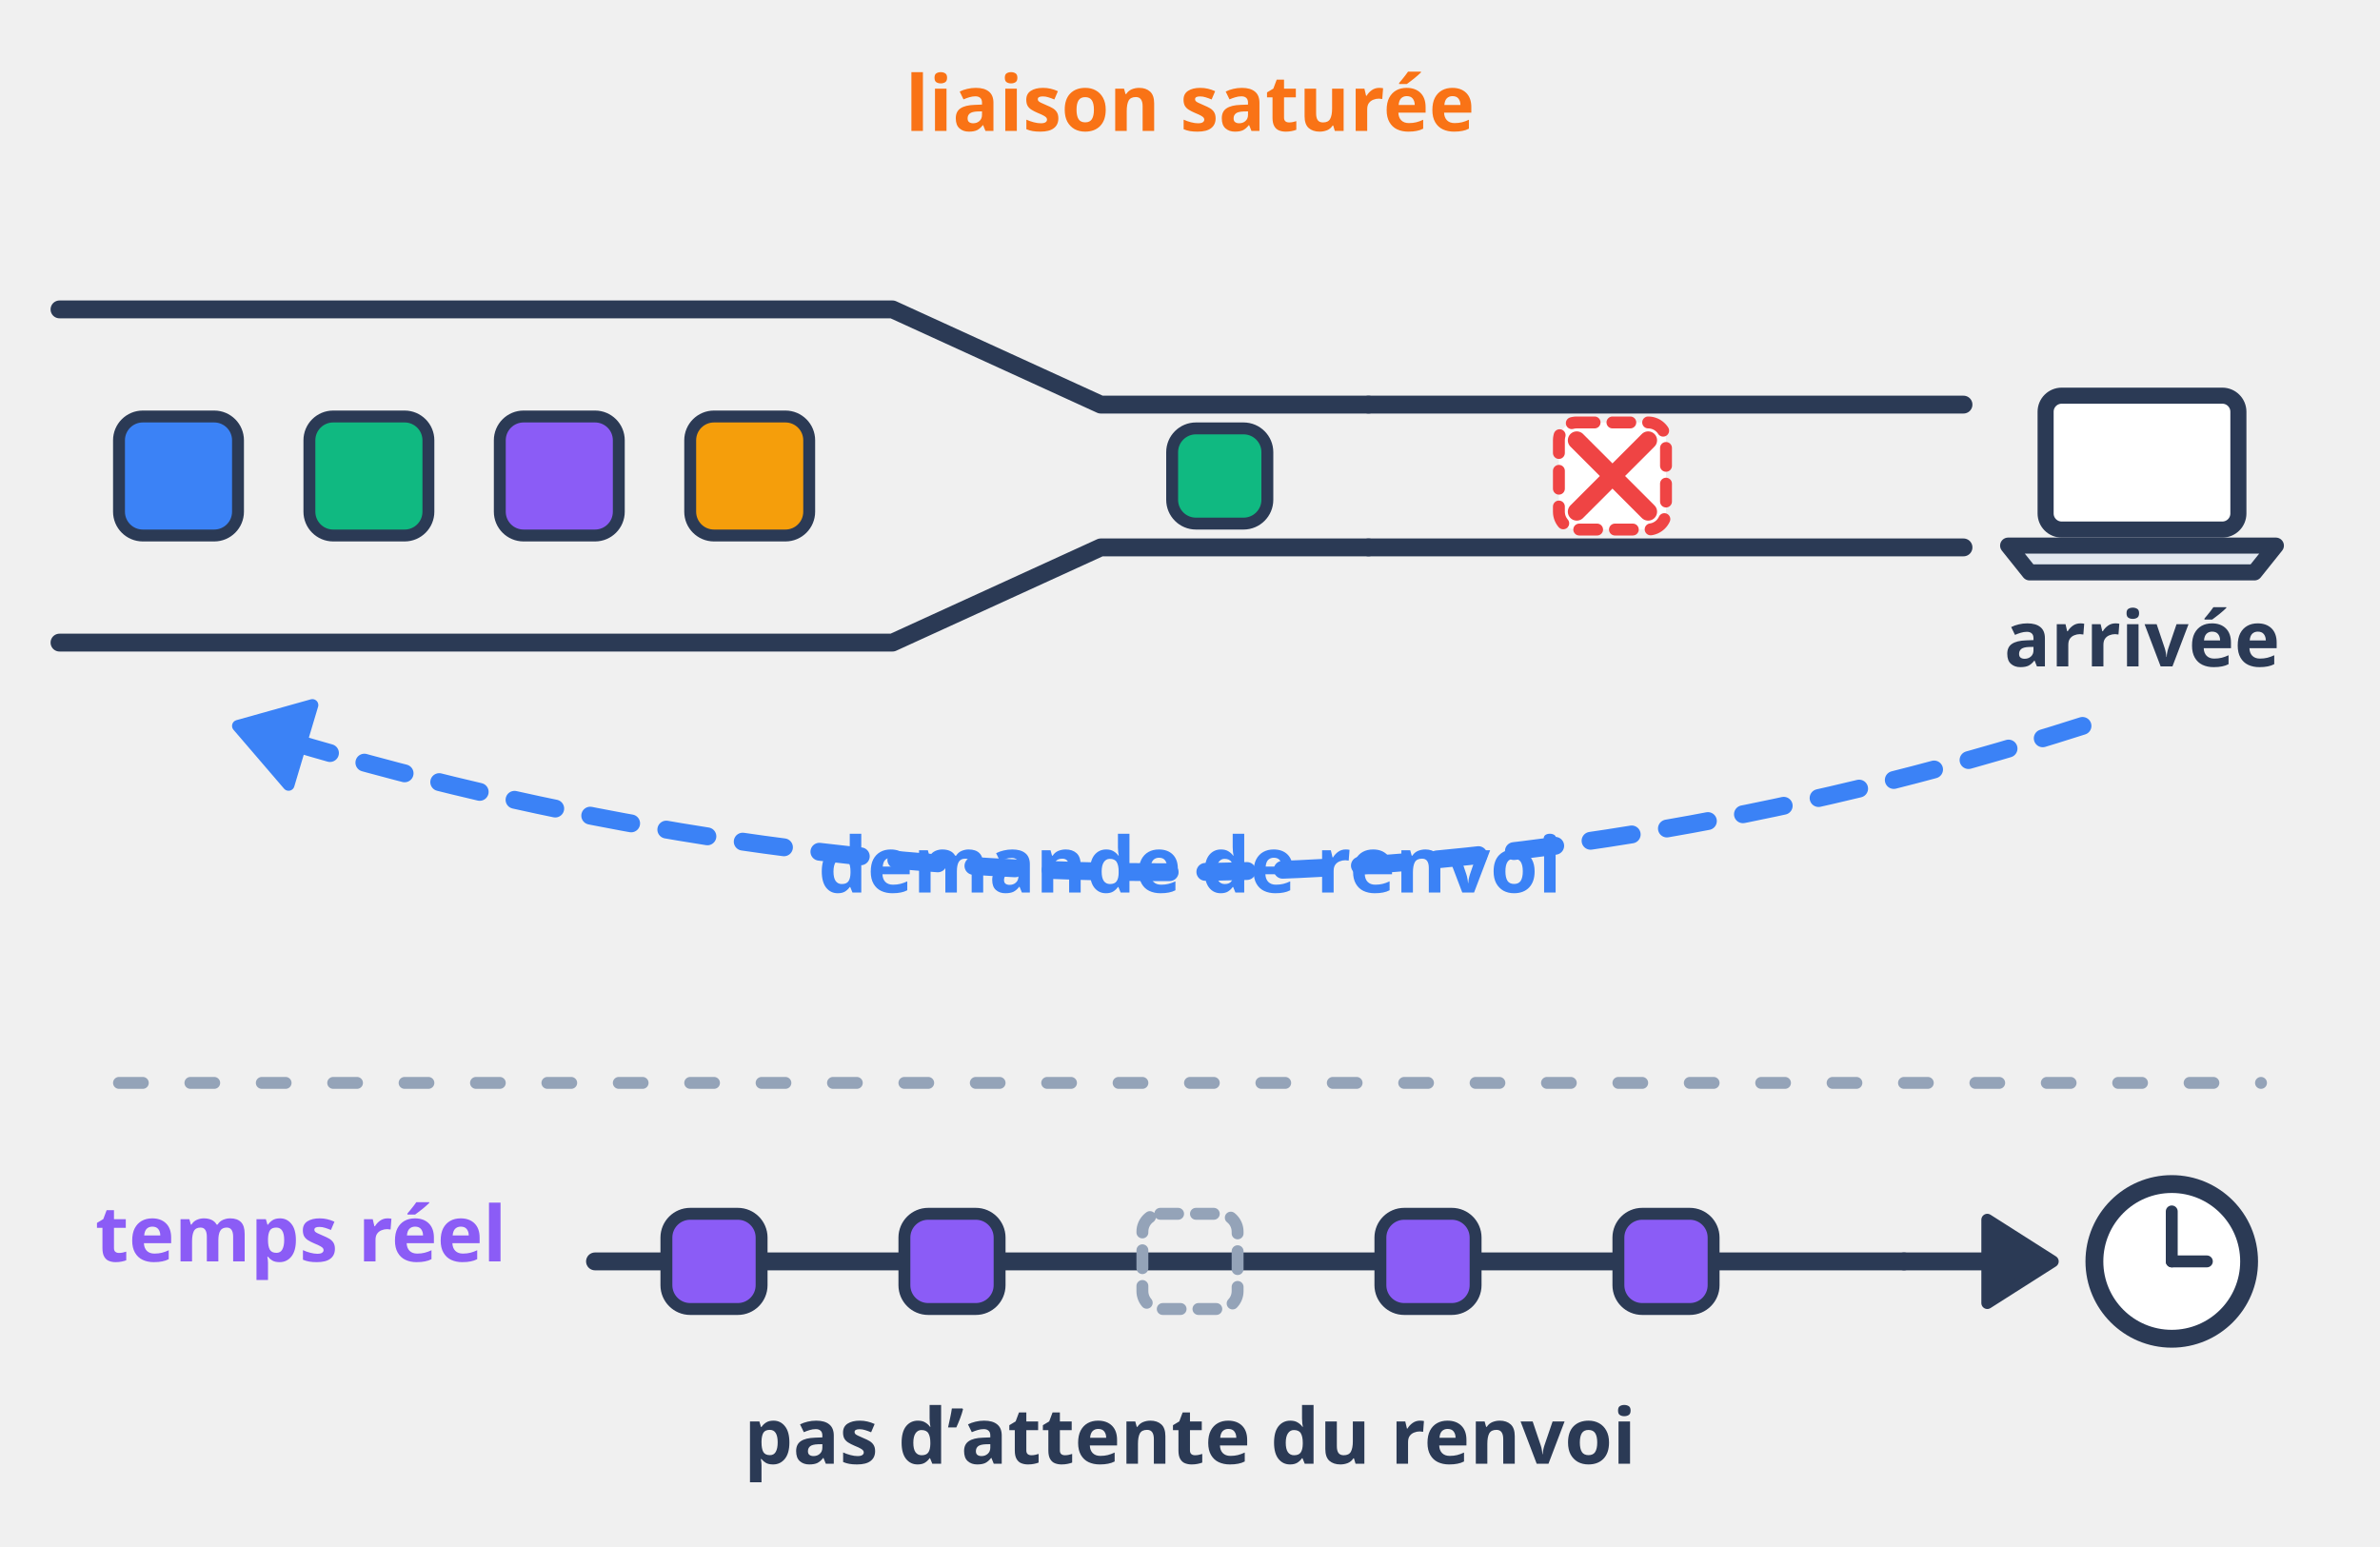
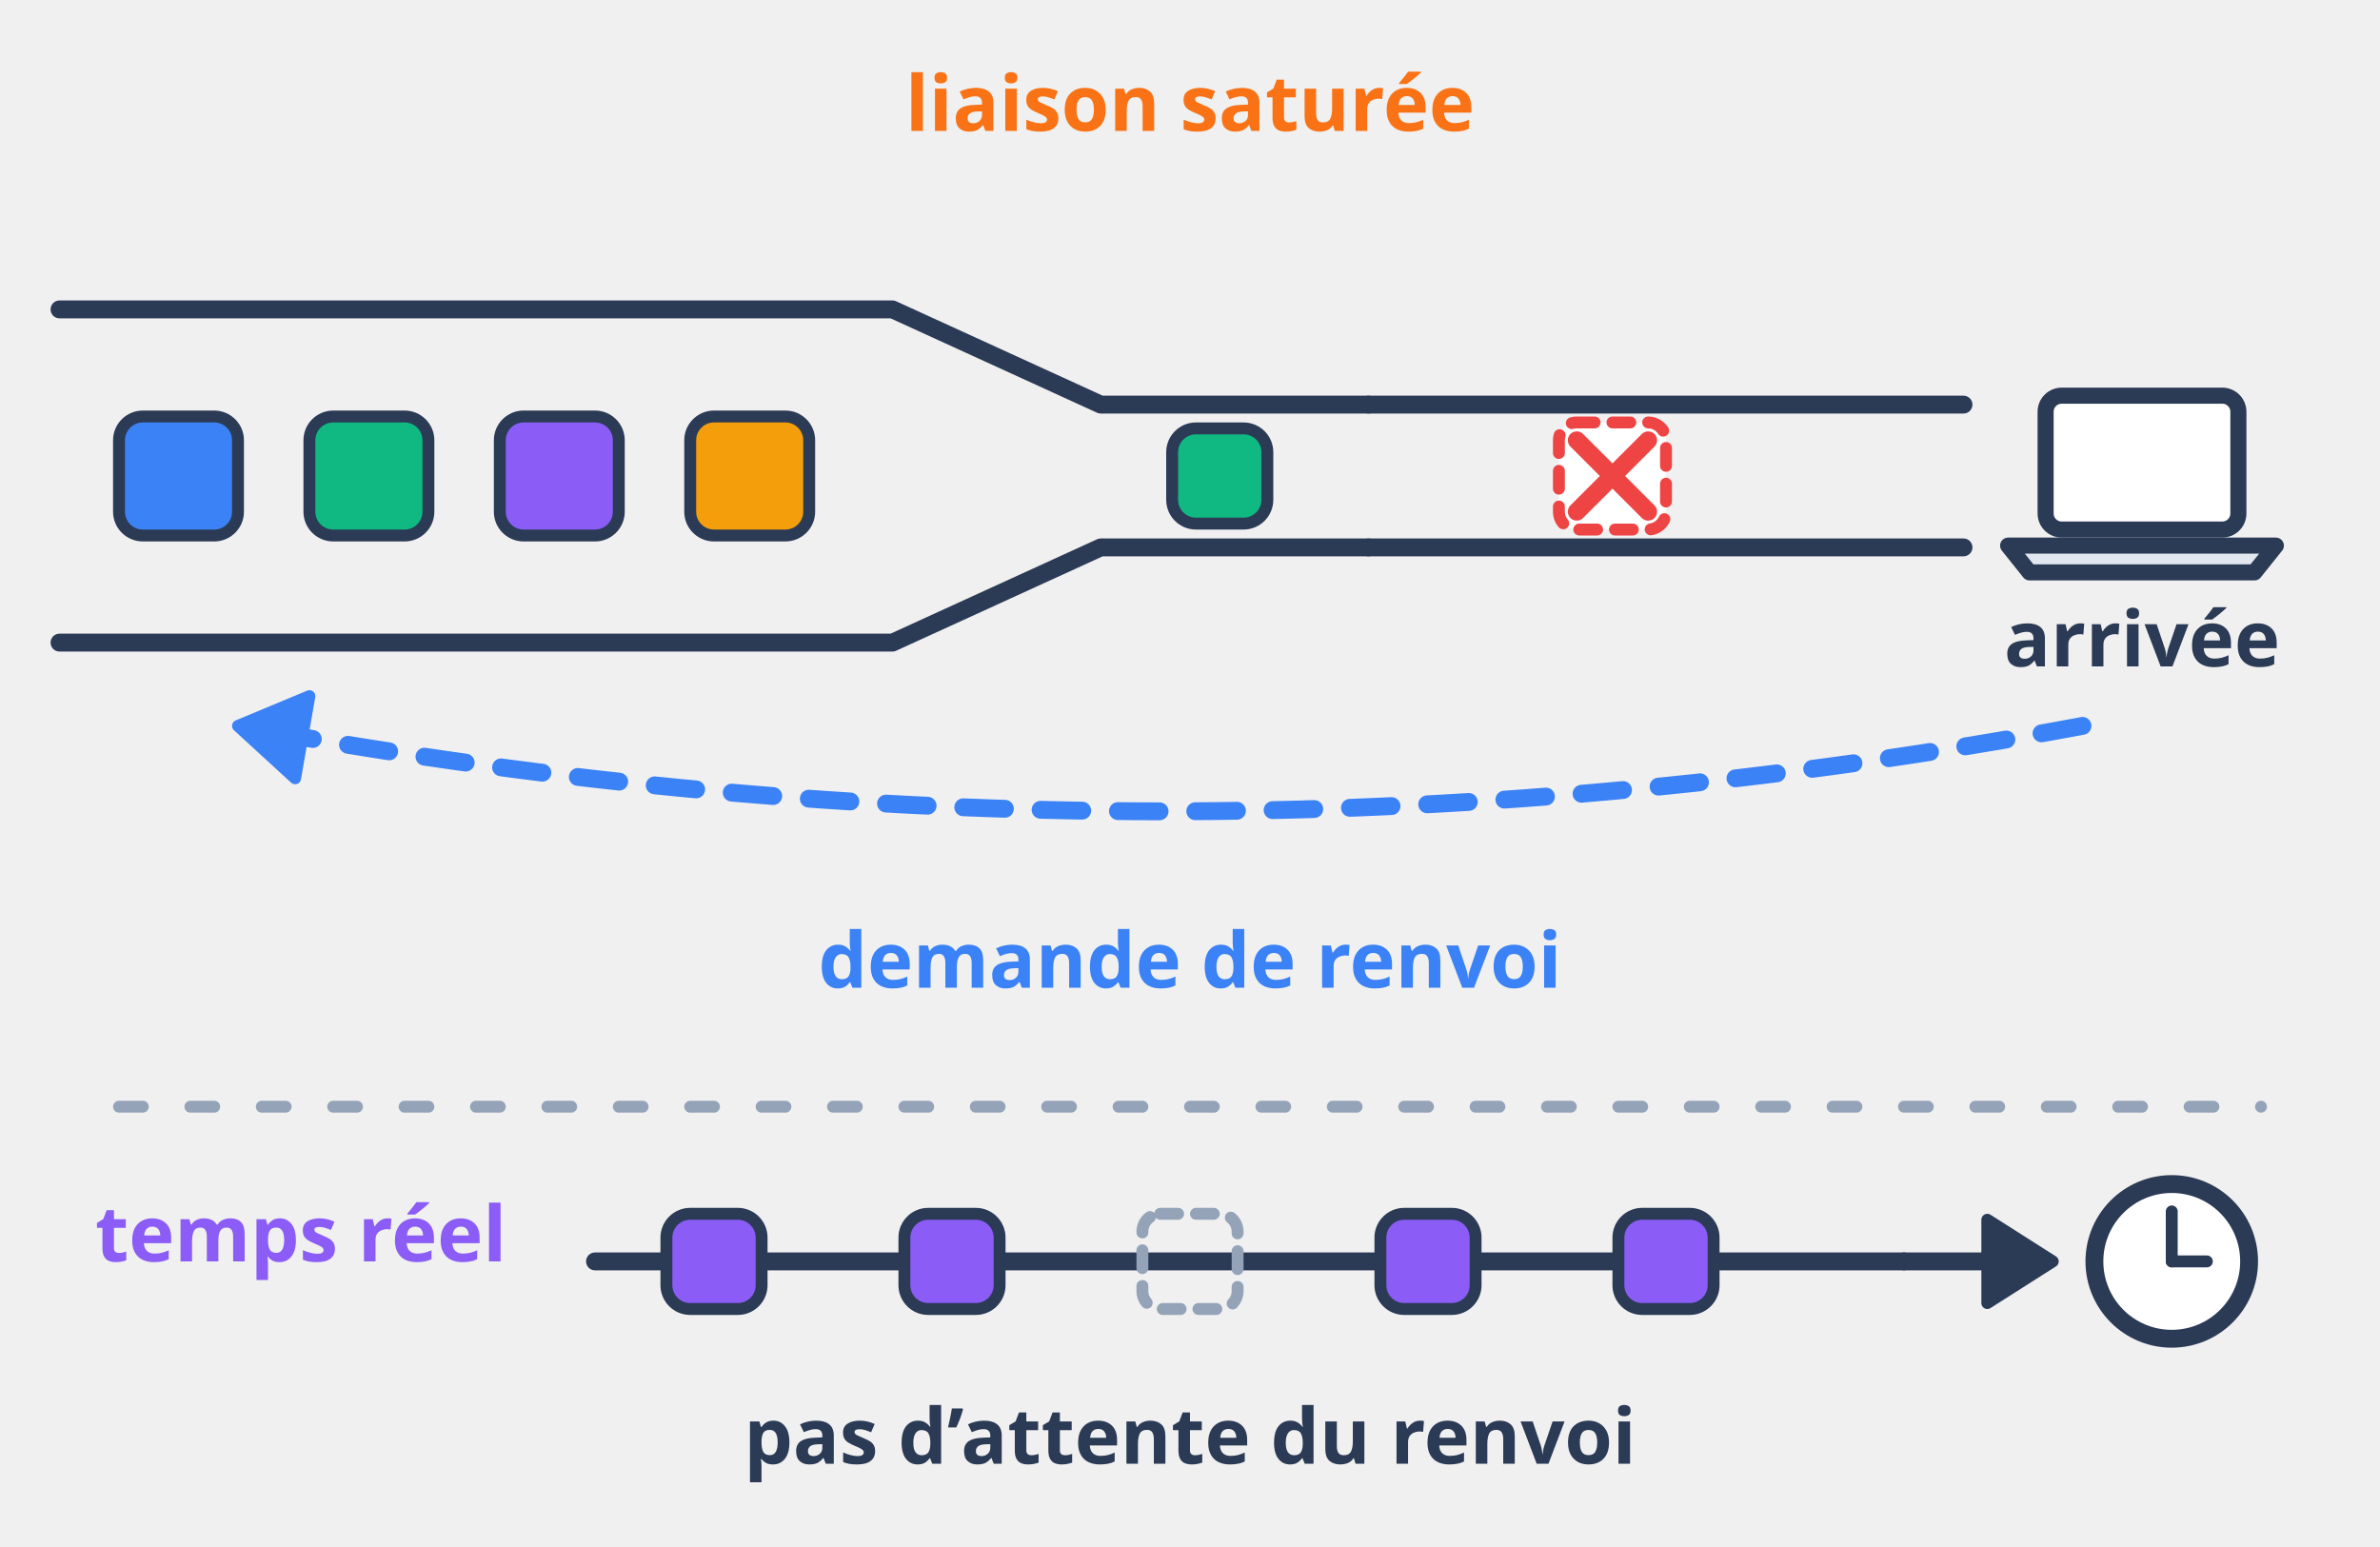
<svg xmlns="http://www.w3.org/2000/svg" viewBox="0 0 400 260" role="img">
  <style>.l{animation:l 3s infinite}@keyframes l{0%,30%{opacity:1}60%,100%{opacity:.15}}@media (prefers-reduced-motion: reduce){*{animation:none!important}}</style>
  <g font-family="system-ui, sans-serif" font-weight="600" text-anchor="middle" stroke-linecap="round" stroke-linejoin="round">
    <text x="200" y="22" font-size="13" fill="#F97316">liaison saturée</text>
    <path d="M10 52H150L185 68H230M10 108H150L185 92H230" stroke="#2B3A55" stroke-width="3" fill="none" />
    <line x1="230" y1="68" x2="330" y2="68" stroke="#2B3A55" stroke-width="3" />
    <line x1="230" y1="92" x2="330" y2="92" stroke="#2B3A55" stroke-width="3" />
    <rect x="20" y="70" width="20" height="20" rx="4" fill="#3B82F6" stroke="#2B3A55" stroke-width="2" />
    <rect x="52" y="70" width="20" height="20" rx="4" fill="#10B981" stroke="#2B3A55" stroke-width="2" />
    <rect x="84" y="70" width="20" height="20" rx="4" fill="#8B5CF6" stroke="#2B3A55" stroke-width="2" />
    <rect x="116" y="70" width="20" height="20" rx="4" fill="#F59E0B" stroke="#2B3A55" stroke-width="2" />
    <rect x="197" y="72" width="16" height="16" rx="4" fill="#10B981" stroke="#2B3A55" stroke-width="2" />
    <rect x="262" y="71" width="18" height="18" rx="3" fill="#FFFFFF" stroke="#EF4444" stroke-width="2" stroke-dasharray="3 3" class="l" />
    <path d="M265 74L277 86M277 74L265 86" stroke="#EF4444" stroke-width="3" fill="none" />
    <g transform="translate(360 80) scale(0.9)">
      <rect x="-18" y="-15" width="36" height="25" rx="3" fill="#FFFFFF" stroke="#2B3A55" stroke-width="3" />
      <path d="M-25 13H25L21 18H-21Z" stroke="#2B3A55" stroke-width="3" fill="#E2E8F0" />
    </g>
    <text x="360" y="112" font-size="13" fill="#2B3A55">arrivée</text>
    <g>
-       <path d="M350 122Q200 170 47.7 124.3" stroke="#3B82F6" stroke-width="3" fill="none" stroke-dasharray="7 6" />
-       <polygon points="40,122 52.5,118.5 48.5,131.9" fill="#3B82F6" stroke="#3B82F6" stroke-width="2" />
+       <path d="M350 122Q200 150 47.9 123.4" stroke="#3B82F6" stroke-width="3" fill="none" stroke-dasharray="7 6" />
+       <polygon points="40,122 52,117 49.6,130.8" fill="#3B82F6" stroke="#3B82F6" stroke-width="2" />
    </g>
-     <text x="200" y="150" font-size="13" fill="#3B82F6">demande de renvoi</text>
-     <line x1="20" y1="182" x2="380" y2="182" stroke="#94A3B8" stroke-width="2" stroke-dasharray="4 8" />
+     <text x="200" y="166" font-size="13" fill="#3B82F6">demande de renvoi</text>
+     <line x1="20" y1="186" x2="380" y2="186" stroke="#94A3B8" stroke-width="2" stroke-dasharray="4 8" />
    <text x="16" y="212" font-size="13" text-anchor="start" fill="#8B5CF6">temps réel</text>
    <line x1="100" y1="212" x2="320" y2="212" stroke="#2B3A55" stroke-width="3" />
    <rect x="112" y="204" width="16" height="16" rx="4" fill="#8B5CF6" stroke="#2B3A55" stroke-width="2" />
    <rect x="152" y="204" width="16" height="16" rx="4" fill="#8B5CF6" stroke="#2B3A55" stroke-width="2" />
    <rect x="232" y="204" width="16" height="16" rx="4" fill="#8B5CF6" stroke="#2B3A55" stroke-width="2" />
    <rect x="272" y="204" width="16" height="16" rx="4" fill="#8B5CF6" stroke="#2B3A55" stroke-width="2" />
    <rect x="192" y="204" width="16" height="16" rx="3" fill="none" stroke="#94A3B8" stroke-width="2" stroke-dasharray="3 3" />
    <g>
      <line x1="320" y1="212" x2="336" y2="212" stroke="#2B3A55" stroke-width="3" />
      <polygon points="345,212 334,219 334,205" fill="#2B3A55" stroke="#2B3A55" stroke-width="2" />
    </g>
    <circle cx="365" cy="212" r="13" fill="#FFFFFF" stroke="#2B3A55" stroke-width="3" />
    <g>
      <line x1="365" y1="212" x2="365" y2="203.6" stroke="#2B3A55" stroke-width="2" />
    </g>
    <line x1="365" y1="212" x2="370.9" y2="212" stroke="#2B3A55" stroke-width="2" />
    <text x="200" y="246" font-size="13" fill="#2B3A55">pas d’attente du renvoi</text>
  </g>
</svg>
